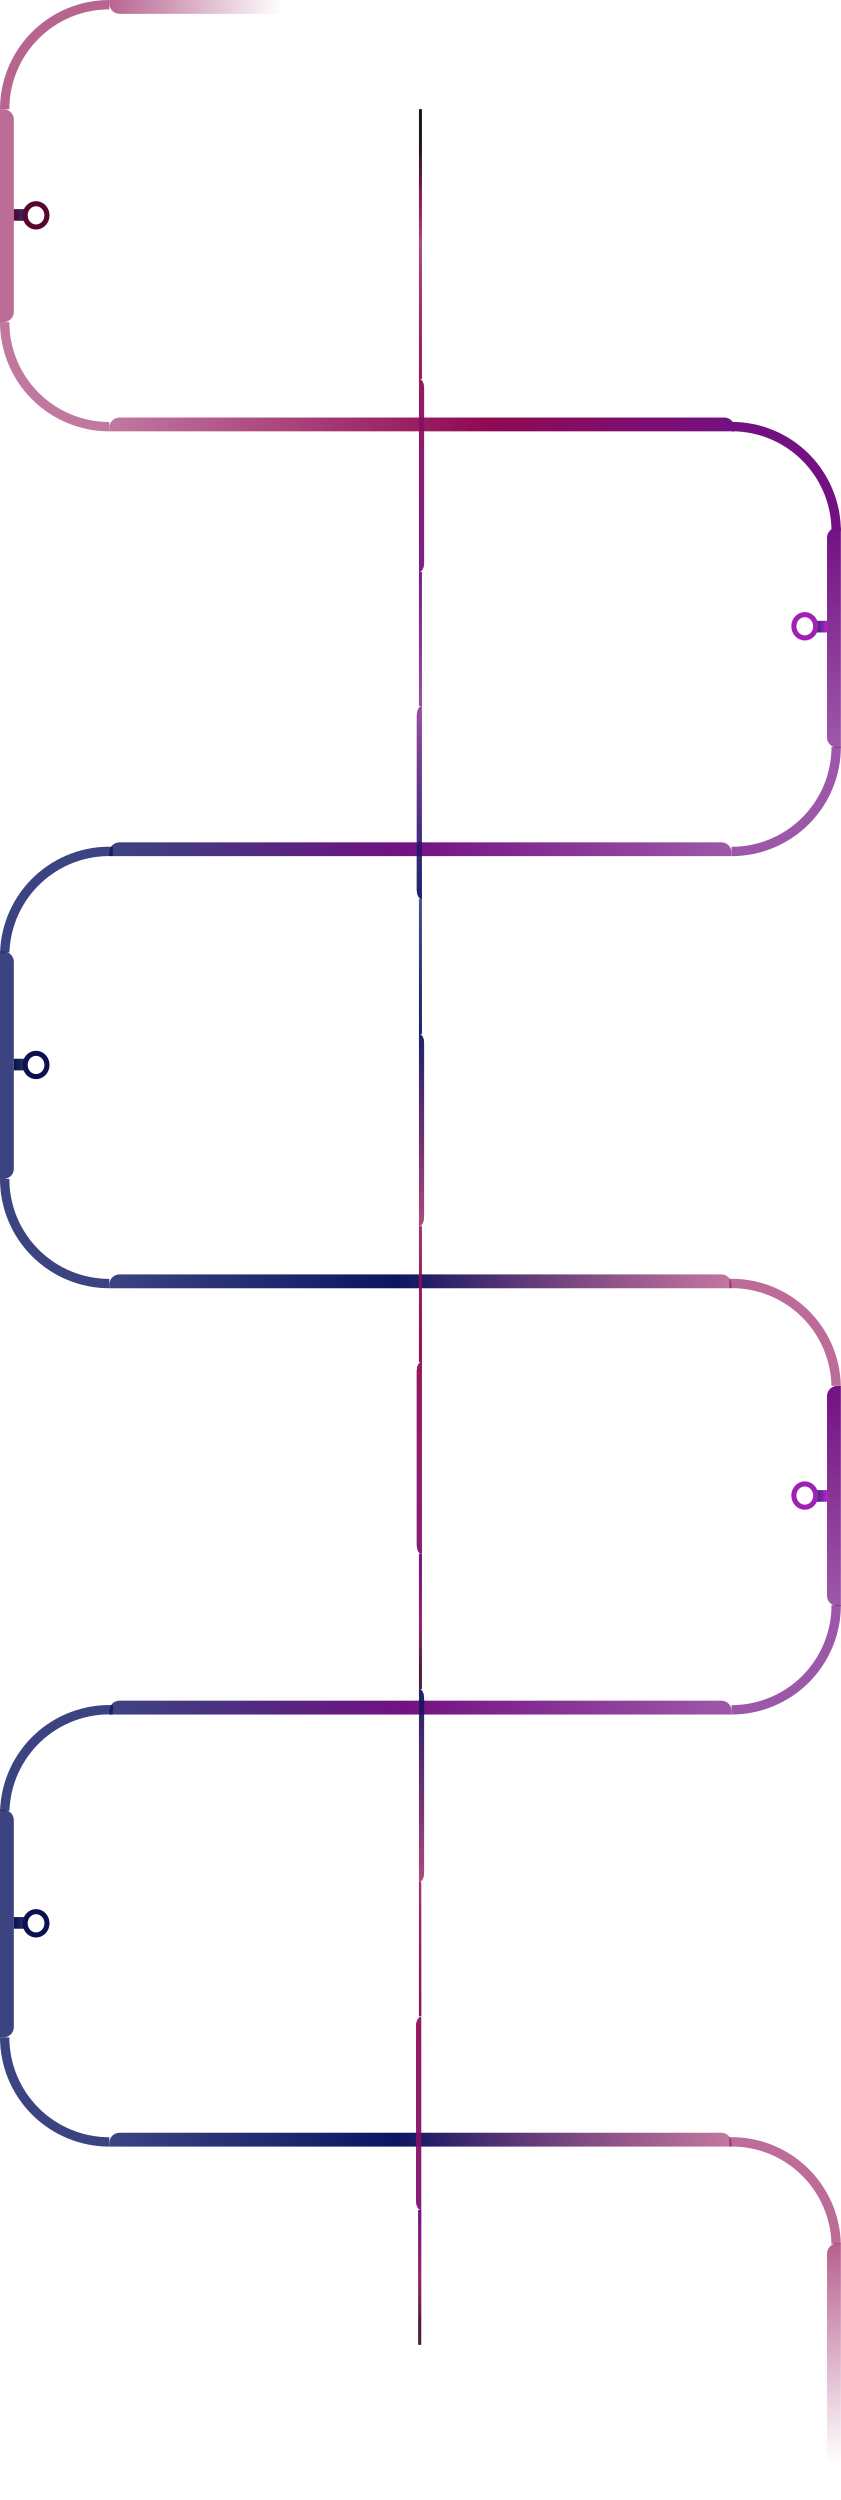
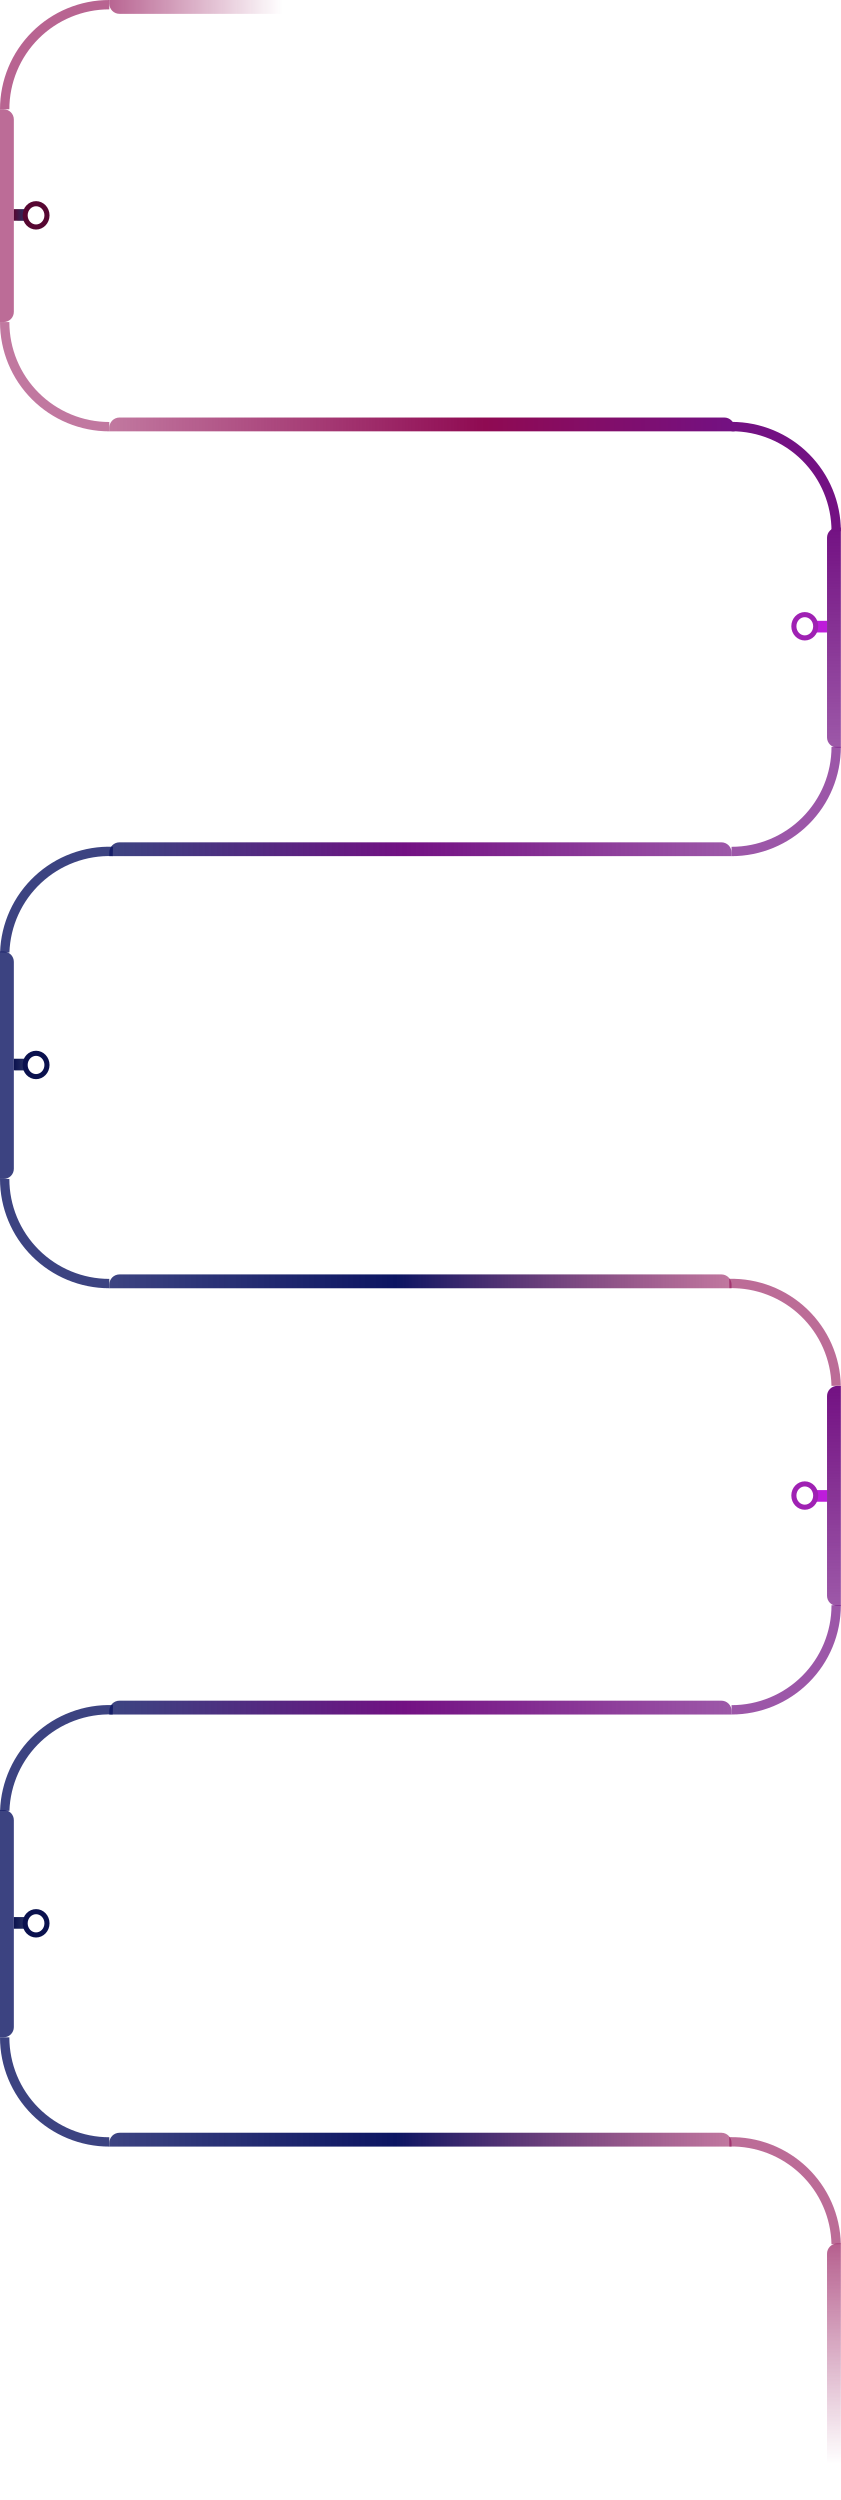
<svg xmlns="http://www.w3.org/2000/svg" width="1154" height="3431" viewBox="0 0 1154 3431" fill="none">
  <path d="M1000.73 1755.04C1040.5 1754.17 1078.99 1769.13 1107.73 1796.64C1136.46 1824.15 1153.1 1861.95 1153.96 1901.73L1141.13 1902.01C1140.33 1865.64 1125.12 1831.07 1098.85 1805.92C1072.57 1780.76 1037.37 1767.08 1001.01 1767.87L1000.73 1755.04Z" fill="#8F0A52" fill-opacity="0.6" />
  <path d="M150 1768C110.218 1768 72.064 1752.2 43.934 1724.07C15.804 1695.94 0 1657.78 0 1618H12.84C12.84 1654.38 27.291 1689.26 53.013 1714.99C78.736 1740.71 113.623 1755.16 150 1755.16V1768Z" fill="#0C1562" fill-opacity="0.8" />
  <path d="M0.09 1306.84C0.767 1287.16 5.315 1267.8 13.475 1249.87C21.634 1231.94 33.245 1215.79 47.644 1202.35C62.044 1188.91 78.95 1178.43 97.397 1171.53C115.844 1164.62 135.471 1161.41 155.158 1162.09L154.717 1174.92C136.715 1174.3 118.768 1177.23 101.9 1183.55C85.032 1189.87 69.573 1199.45 56.406 1211.74C43.239 1224.03 32.622 1238.79 25.161 1255.19C17.7 1271.58 13.541 1289.28 12.922 1307.28L0.09 1306.84Z" fill="#0C1562" fill-opacity="0.8" />
  <path d="M1154 1025C1154 1064.78 1138.2 1102.94 1110.07 1131.07C1081.94 1159.2 1043.78 1175 1004 1175V1162.16C1040.38 1162.16 1075.26 1147.71 1100.99 1121.99C1126.71 1096.26 1141.16 1061.38 1141.16 1025H1154Z" fill="#731183" fill-opacity="0.7" />
  <path d="M1004 579C1043.78 579 1081.94 594.804 1110.07 622.934C1138.2 651.064 1154 689.217 1154 729H1141.16C1141.16 692.623 1126.71 657.736 1100.99 632.013C1075.26 606.291 1040.38 591.84 1004 591.84V579Z" fill="#731183" />
  <path d="M150 592C110.218 592 72.064 576.196 43.934 548.066C15.804 519.936 0 481.783 0 442H12.84C12.84 478.377 27.291 513.264 53.013 538.987C78.736 564.709 113.623 579.16 150 579.16V592Z" fill="#8F0A52" fill-opacity="0.55" />
  <path d="M0 150C0 110.218 15.803 72.064 43.934 43.934C72.064 15.803 110.217 6.00699e-06 150 0V12.835C113.622 12.835 78.733 27.287 53.01 53.01C27.287 78.733 12.835 113.622 12.835 150H0Z" fill="#8F0A52" fill-opacity="0.63" />
  <path d="M150 0H416.5C421.747 0 426 4.253 426 9.5C426 14.747 421.747 19 416.5 19H164C156.268 19 150 12.732 150 5V0Z" fill="url(#paint0_linear_0_1)" fill-opacity="0.63" />
  <path d="M150 587C150 579.268 156.268 573 164 573H994C1001.73 573 1008 579.268 1008 587V592H150V587Z" fill="url(#paint1_linear_0_1)" />
  <path d="M150 1763C150 1755.27 156.268 1749 164 1749H990C997.732 1749 1004 1755.27 1004 1763V1768H150V1763Z" fill="url(#paint2_linear_0_1)" />
  <path d="M150 1170C150 1162.27 156.268 1156 164 1156H990C997.732 1156 1004 1162.27 1004 1170V1175H150V1170Z" fill="url(#paint3_linear_0_1)" />
  <path d="M0 442V150H5C12.732 150 19 156.268 19 164V428C19 435.732 12.732 442 5 442H0Z" fill="#8F0A52" fill-opacity="0.6" />
  <path d="M0 1618V1306H5C12.732 1306 19 1312.27 19 1320V1604C19 1611.73 12.732 1618 5 1618H0Z" fill="#0C1562" fill-opacity="0.8" />
  <path d="M1149 1026C1141.27 1026 1135 1019.73 1135 1012V738C1135 730.268 1141.27 724 1149 724H1154V1026H1149Z" fill="url(#paint4_linear_0_1)" />
  <path d="M1000.73 2933.04C1040.5 2932.17 1078.99 2947.13 1107.73 2974.64C1136.46 3002.15 1153.1 3039.95 1153.96 3079.73L1141.13 3080.01C1140.33 3043.64 1125.12 3009.07 1098.85 2983.92C1072.57 2958.76 1037.37 2945.08 1001.01 2945.87L1000.73 2933.04Z" fill="#8F0A52" fill-opacity="0.6" />
  <path d="M150 2946C110.218 2946 72.064 2930.2 43.934 2902.07C15.804 2873.94 0 2835.78 0 2796H12.84C12.84 2832.38 27.291 2867.26 53.013 2892.99C78.736 2918.71 113.623 2933.16 150 2933.16V2946Z" fill="#0C1562" fill-opacity="0.8" />
  <path d="M0.09 2484.84C0.767 2465.16 5.315 2445.8 13.475 2427.87C21.634 2409.94 33.245 2393.79 47.644 2380.35C62.044 2366.91 78.95 2356.43 97.397 2349.53C115.844 2342.62 135.471 2339.41 155.158 2340.09L154.717 2352.92C136.715 2352.3 118.768 2355.23 101.9 2361.55C85.032 2367.87 69.573 2377.45 56.406 2389.74C43.239 2402.03 32.622 2416.79 25.161 2433.19C17.7 2449.58 13.541 2467.28 12.922 2485.28L0.09 2484.84Z" fill="#0C1562" fill-opacity="0.8" />
  <path d="M1154 2203C1154 2242.78 1138.2 2280.94 1110.07 2309.07C1081.94 2337.2 1043.78 2353 1004 2353V2340.16C1040.38 2340.16 1075.26 2325.71 1100.99 2299.99C1126.71 2274.26 1141.16 2239.38 1141.16 2203H1154Z" fill="#731183" fill-opacity="0.7" />
  <path d="M150 2941C150 2933.27 156.268 2927 164 2927H990C997.732 2927 1004 2933.27 1004 2941V2946H150V2941Z" fill="url(#paint5_linear_0_1)" />
  <path d="M150 2348C150 2340.27 156.268 2334 164 2334H990C997.732 2334 1004 2340.27 1004 2348V2353H150V2348Z" fill="url(#paint6_linear_0_1)" />
  <path d="M0 2796V2484H5C12.732 2484 19 2490.27 19 2498V2782C19 2789.73 12.732 2796 5 2796H0Z" fill="#0C1562" fill-opacity="0.8" />
  <path d="M1149 2204C1141.27 2204 1135 2197.73 1135 2190V1916C1135 1908.27 1141.27 1902 1149 1902H1154V2204H1149Z" fill="url(#paint7_linear_0_1)" />
  <path d="M1149 3431C1141.27 3431 1135 3424.73 1135 3417V3093C1135 3085.27 1141.27 3079 1149 3079H1154V3431H1149Z" fill="url(#paint8_linear_0_1)" />
-   <path d="M575 785V520C578.866 520 582 525.828 582 533.016V771.983C582 779.172 578.866 785 575 785Z" fill="url(#paint9_linear_0_1)" fill-opacity="0.6" />
-   <path d="M579 335H575V520H579V335Z" fill="url(#paint10_linear_0_1)" fill-opacity="0.6" />
-   <path d="M579 335H575V150H579V335Z" fill="url(#paint11_linear_0_1)" fill-opacity="0.6" />
-   <path d="M575 1683V1419C578.866 1419 582 1424.81 582 1431.97V1670.03C582 1677.19 578.866 1683 575 1683Z" fill="url(#paint12_linear_0_1)" fill-opacity="0.6" />
-   <path d="M579 1234H575V1419H579V1234Z" fill="url(#paint13_linear_0_1)" fill-opacity="0.6" />
-   <path d="M579 1234V969C575.134 969 572 974.828 572 982.016V1220.98C572 1228.17 575.134 1234 579 1234Z" fill="url(#paint14_linear_0_1)" fill-opacity="0.6" />
-   <path d="M575 785H579V969H575V785Z" fill="url(#paint15_linear_0_1)" fill-opacity="0.6" />
-   <path d="M575 785V520C578.866 520 582 525.828 582 533.016V771.983C582 779.172 578.866 785 575 785Z" fill="url(#paint16_linear_0_1)" fill-opacity="0.6" />
-   <path d="M579 335H575V520H579V335Z" fill="url(#paint17_linear_0_1)" fill-opacity="0.6" />
-   <path d="M579 335H575V150H579V335Z" fill="url(#paint18_linear_0_1)" fill-opacity="0.6" />
-   <path d="M575 1683V1419C578.866 1419 582 1424.81 582 1431.97V1670.03C582 1677.19 578.866 1683 575 1683Z" fill="url(#paint19_linear_0_1)" fill-opacity="0.6" />
-   <path d="M579 1234H575V1419H579V1234Z" fill="url(#paint20_linear_0_1)" fill-opacity="0.6" />
-   <path d="M579 1234V969C575.134 969 572 974.828 572 982.016V1220.98C572 1228.17 575.134 1234 579 1234Z" fill="url(#paint21_linear_0_1)" fill-opacity="0.6" />
-   <path d="M575 785H579V969H575V785Z" fill="url(#paint22_linear_0_1)" fill-opacity="0.6" />
-   <path d="M579 2133V1869C575.134 1869 572 1874.81 572 1881.97V2120.03C572 2127.18 575.134 2133 579 2133Z" fill="#8F0A52" fill-opacity="0.6" />
-   <path d="M575 1683H579V1869H575V1683Z" fill="url(#paint23_linear_0_1)" fill-opacity="0.6" />
-   <path d="M575 1683H579V1869H575V1683Z" fill="url(#paint24_linear_0_1)" fill-opacity="0.6" />
-   <path d="M575 2133H579V2318H575V2133Z" fill="url(#paint25_linear_0_1)" fill-opacity="0.6" />
-   <path d="M575 2133H579V2318H575V2133Z" fill="url(#paint26_linear_0_1)" fill-opacity="0.6" />
-   <path d="M575 785V520C578.866 520 582 525.828 582 533.016V771.983C582 779.172 578.866 785 575 785Z" fill="url(#paint27_linear_0_1)" fill-opacity="0.6" />
-   <path d="M579 335H575V520H579V335Z" fill="url(#paint28_linear_0_1)" fill-opacity="0.6" />
-   <path d="M579 335H575V150H579V335Z" fill="url(#paint29_linear_0_1)" fill-opacity="0.6" />
-   <path d="M575 1683V1419C578.866 1419 582 1424.81 582 1431.97V1670.03C582 1677.19 578.866 1683 575 1683Z" fill="url(#paint30_linear_0_1)" fill-opacity="0.6" />
-   <path d="M579 1234H575V1419H579V1234Z" fill="url(#paint31_linear_0_1)" fill-opacity="0.6" />
-   <path d="M579 1234V969C575.134 969 572 974.828 572 982.016V1220.98C572 1228.17 575.134 1234 579 1234Z" fill="url(#paint32_linear_0_1)" fill-opacity="0.6" />
-   <path d="M575 785H579V969H575V785Z" fill="url(#paint33_linear_0_1)" fill-opacity="0.6" />
-   <path d="M579 2133V1869C575.134 1869 572 1874.81 572 1881.97V2120.03C572 2127.18 575.134 2133 579 2133Z" fill="#8F0A52" fill-opacity="0.6" />
-   <path d="M575 1683H579V1869H575V1683Z" fill="url(#paint34_linear_0_1)" fill-opacity="0.6" />
-   <path d="M575 1683H579V1869H575V1683Z" fill="url(#paint35_linear_0_1)" fill-opacity="0.6" />
-   <path d="M575 2583V2318C578.866 2318 582 2323.82 582 2331.02V2570C582 2577.18 578.866 2583 575 2583Z" fill="url(#paint36_linear_0_1)" fill-opacity="0.6" />
-   <path d="M575 2583V2318C578.866 2318 582 2323.82 582 2331.02V2570C582 2577.18 578.866 2583 575 2583Z" fill="url(#paint37_linear_0_1)" fill-opacity="0.6" />
-   <path d="M575 2583H578V2767H575V2583Z" fill="url(#paint38_linear_0_1)" fill-opacity="0.6" />
-   <path d="M575 2583H578V2767H575V2583Z" fill="url(#paint39_linear_0_1)" fill-opacity="0.6" />
-   <path d="M575 2583V2318C578.866 2318 582 2323.82 582 2331.02V2570C582 2577.18 578.866 2583 575 2583Z" fill="url(#paint40_linear_0_1)" fill-opacity="0.6" />
-   <path d="M575 2583H578V2767H575V2583Z" fill="url(#paint41_linear_0_1)" fill-opacity="0.6" />
-   <path d="M575 2583H578V2767H575V2583Z" fill="url(#paint42_linear_0_1)" fill-opacity="0.6" />
-   <path d="M575 2133H579V2318H575V2133Z" fill="url(#paint43_linear_0_1)" fill-opacity="0.6" />
-   <path d="M575 2133H579V2318H575V2133Z" fill="url(#paint44_linear_0_1)" fill-opacity="0.6" />
-   <path d="M579 2133V1869C575.134 1869 572 1874.81 572 1881.97V2120.03C572 2127.18 575.134 2133 579 2133Z" fill="url(#paint45_linear_0_1)" fill-opacity="0.6" />
-   <path d="M578 3033V2768C574.134 2768 571 2773.82 571 2781.02V3019.98C571 3027.16 574.134 3033 578 3033Z" fill="#8F0A52" fill-opacity="0.6" />
-   <path d="M574 3033H578V3218H574V3033Z" fill="url(#paint46_linear_0_1)" fill-opacity="0.6" />
-   <path d="M574 3033H578V3218H574V3033Z" fill="url(#paint47_linear_0_1)" fill-opacity="0.6" />
-   <path d="M578 3033V2768C574.134 2768 571 2773.82 571 2781.02V3019.98C571 3027.16 574.134 3033 578 3033Z" fill="#8F0A52" fill-opacity="0.6" />
-   <path d="M574 3033H578V3218H574V3033Z" fill="url(#paint48_linear_0_1)" fill-opacity="0.6" />
-   <path d="M574 3033H578V3218H574V3033Z" fill="url(#paint49_linear_0_1)" fill-opacity="0.6" />
-   <path d="M578 3033V2768C574.134 2768 571 2773.82 571 2781.02V3019.98C571 3027.16 574.134 3033 578 3033Z" fill="url(#paint50_linear_0_1)" fill-opacity="0.6" />
-   <line x1="1120" y1="860" x2="1135" y2="860" stroke="url(#paint51_linear_0_1)" stroke-width="16" />
-   <path d="M1119.5 859.5C1119.5 868.512 1112.61 875.5 1104.5 875.5C1096.39 875.5 1089.5 868.512 1089.5 859.5C1089.5 850.488 1096.39 843.5 1104.5 843.5C1112.61 843.5 1119.5 850.488 1119.5 859.5Z" stroke="url(#paint52_linear_0_1)" stroke-width="7" />
-   <line x1="1120" y1="2053" x2="1135" y2="2053" stroke="url(#paint53_linear_0_1)" stroke-width="16" />
-   <path d="M1119.5 2052.5C1119.5 2061.51 1112.61 2068.5 1104.5 2068.5C1096.39 2068.5 1089.5 2061.51 1089.5 2052.5C1089.5 2043.49 1096.39 2036.5 1104.5 2036.5C1112.61 2036.5 1119.5 2043.49 1119.5 2052.5Z" stroke="url(#paint54_linear_0_1)" stroke-width="7" />
-   <line x1="33.979" y1="295.008" x2="18.979" y2="294.969" stroke="url(#paint55_linear_0_1)" stroke-width="16" />
-   <path d="M34.477 295.509C34.5 286.496 41.405 279.527 49.518 279.548C57.631 279.569 64.5 286.574 64.477 295.587C64.453 304.599 57.548 311.569 49.435 311.548C41.322 311.526 34.453 304.521 34.477 295.509Z" stroke="url(#paint56_linear_0_1)" stroke-width="7" />
-   <line x1="33.979" y1="1461.01" x2="18.979" y2="1460.97" stroke="url(#paint57_linear_0_1)" stroke-width="16" />
-   <path d="M34.477 1461.51C34.5 1452.5 41.405 1445.53 49.518 1445.55C57.631 1445.57 64.5 1452.57 64.477 1461.59C64.453 1470.6 57.548 1477.57 49.435 1477.55C41.322 1477.53 34.453 1470.52 34.477 1461.51Z" stroke="url(#paint58_linear_0_1)" stroke-width="7" />
-   <line x1="33.979" y1="2639.01" x2="18.979" y2="2638.97" stroke="url(#paint59_linear_0_1)" stroke-width="16" />
-   <path d="M34.477 2639.51C34.5 2630.5 41.405 2623.53 49.518 2623.55C57.631 2623.57 64.5 2630.57 64.477 2639.59C64.453 2648.6 57.548 2655.57 49.435 2655.55C41.322 2655.53 34.453 2648.52 34.477 2639.51Z" stroke="url(#paint60_linear_0_1)" stroke-width="7" />
+   <path d="M1120 860H1135" stroke="url(#paint9_linear_0_1)" stroke-width="16" />
+   <path d="M1119.5 859.5C1119.5 868.512 1112.61 875.5 1104.5 875.5C1096.39 875.5 1089.5 868.512 1089.5 859.5C1089.5 850.488 1096.39 843.5 1104.5 843.5C1112.61 843.5 1119.5 850.488 1119.5 859.5Z" stroke="url(#paint10_linear_0_1)" stroke-width="7" />
+   <path d="M1120 2053H1135" stroke="url(#paint11_linear_0_1)" stroke-width="16" />
+   <path d="M1119.5 2052.5C1119.5 2061.51 1112.61 2068.5 1104.5 2068.5C1096.39 2068.5 1089.5 2061.51 1089.5 2052.5C1089.5 2043.49 1096.39 2036.5 1104.5 2036.5C1112.61 2036.5 1119.5 2043.49 1119.5 2052.5Z" stroke="url(#paint12_linear_0_1)" stroke-width="7" />
+   <path d="M33.98 295.008L18.98 294.969" stroke="url(#paint13_linear_0_1)" stroke-width="16" />
+   <path d="M34.477 295.509C34.5 286.496 41.405 279.527 49.518 279.548C57.631 279.569 64.5 286.574 64.477 295.587C64.453 304.599 57.548 311.569 49.435 311.548C41.322 311.526 34.453 304.521 34.477 295.509Z" stroke="url(#paint14_linear_0_1)" stroke-width="7" />
+   <path d="M33.98 1461.01L18.98 1460.97" stroke="url(#paint15_linear_0_1)" stroke-width="16" />
+   <path d="M34.477 1461.51C34.5 1452.5 41.405 1445.53 49.518 1445.55C57.631 1445.57 64.5 1452.57 64.477 1461.59C64.453 1470.6 57.548 1477.57 49.435 1477.55C41.322 1477.53 34.453 1470.52 34.477 1461.51Z" stroke="url(#paint16_linear_0_1)" stroke-width="7" />
+   <path d="M33.98 2639.01L18.98 2638.97" stroke="url(#paint17_linear_0_1)" stroke-width="16" />
+   <path d="M34.477 2639.51C34.5 2630.5 41.405 2623.53 49.518 2623.55C57.631 2623.57 64.5 2630.57 64.477 2639.59C64.453 2648.6 57.548 2655.57 49.435 2655.55C41.322 2655.53 34.453 2648.52 34.477 2639.51Z" stroke="url(#paint18_linear_0_1)" stroke-width="7" />
  <defs>
    <linearGradient id="paint0_linear_0_1" x1="150" y1="9.5" x2="426" y2="9.5" gradientUnits="userSpaceOnUse">
      <stop stop-color="#8F0A52" />
      <stop offset="0.86" stop-color="#8F0A52" stop-opacity="0" />
    </linearGradient>
    <linearGradient id="paint1_linear_0_1" x1="150" y1="582.5" x2="1008" y2="582.5" gradientUnits="userSpaceOnUse">
      <stop stop-color="#8F0A52" stop-opacity="0.55" />
      <stop offset="0.601" stop-color="#8F0A52" />
      <stop offset="1" stop-color="#731183" />
    </linearGradient>
    <linearGradient id="paint2_linear_0_1" x1="150" y1="1758.5" x2="1004" y2="1758.5" gradientUnits="userSpaceOnUse">
      <stop stop-color="#0C1562" stop-opacity="0.8" />
      <stop offset="0.46" stop-color="#0C1562" />
      <stop offset="1" stop-color="#8F0A52" stop-opacity="0.55" />
    </linearGradient>
    <linearGradient id="paint3_linear_0_1" x1="150" y1="1165.5" x2="1004" y2="1165.5" gradientUnits="userSpaceOnUse">
      <stop stop-color="#0C1562" stop-opacity="0.8" />
      <stop offset="0.475" stop-color="#731183" />
      <stop offset="1" stop-color="#731183" stop-opacity="0.7" />
    </linearGradient>
    <linearGradient id="paint4_linear_0_1" x1="1144.5" y1="724" x2="1144.5" y2="1026" gradientUnits="userSpaceOnUse">
      <stop stop-color="#731183" />
      <stop offset="1" stop-color="#731183" stop-opacity="0.7" />
    </linearGradient>
    <linearGradient id="paint5_linear_0_1" x1="150" y1="2936.5" x2="1004" y2="2936.5" gradientUnits="userSpaceOnUse">
      <stop stop-color="#0C1562" stop-opacity="0.8" />
      <stop offset="0.46" stop-color="#0C1562" />
      <stop offset="1" stop-color="#8F0A52" stop-opacity="0.55" />
    </linearGradient>
    <linearGradient id="paint6_linear_0_1" x1="150" y1="2343.5" x2="1004" y2="2343.5" gradientUnits="userSpaceOnUse">
      <stop stop-color="#0C1562" stop-opacity="0.8" />
      <stop offset="0.475" stop-color="#731183" />
      <stop offset="1" stop-color="#731183" stop-opacity="0.7" />
    </linearGradient>
    <linearGradient id="paint7_linear_0_1" x1="1144.5" y1="1902" x2="1144.5" y2="2204" gradientUnits="userSpaceOnUse">
      <stop stop-color="#731183" />
      <stop offset="1" stop-color="#731183" stop-opacity="0.7" />
    </linearGradient>
    <linearGradient id="paint8_linear_0_1" x1="1144.5" y1="3079" x2="1144.5" y2="3431" gradientUnits="userSpaceOnUse">
      <stop stop-color="#8F0A52" stop-opacity="0.65" />
      <stop offset="0.86" stop-color="#8F0A52" stop-opacity="0" />
    </linearGradient>
-     <linearGradient id="paint9_linear_0_1" x1="578.5" y1="520" x2="578.5" y2="785" gradientUnits="userSpaceOnUse">
-       <stop stop-color="#8F0A52" stop-opacity="0.6" />
-       <stop offset="0" stop-color="#8F0A52" />
-       <stop offset="1" stop-color="#731183" />
-     </linearGradient>
-     <linearGradient id="paint10_linear_0_1" x1="577" y1="335" x2="577" y2="520" gradientUnits="userSpaceOnUse">
-       <stop stop-color="#8F0A52" stop-opacity="0.6" />
-       <stop offset="1" stop-color="#8F0A52" />
-       <stop offset="1" stop-color="#731183" />
-     </linearGradient>
-     <linearGradient id="paint11_linear_0_1" x1="577" y1="335" x2="577" y2="150" gradientUnits="userSpaceOnUse">
-       <stop stop-color="#8F0A52" stop-opacity="0.6" />
-       <stop offset="0.481" stop-color="#8F0A52" />
-       <stop offset="1" stop-color="#090909" />
-     </linearGradient>
-     <linearGradient id="paint12_linear_0_1" x1="578.5" y1="1419" x2="578.5" y2="1683" gradientUnits="userSpaceOnUse">
-       <stop stop-color="#0C1562" />
-       <stop offset="1" stop-color="#8F0A52" stop-opacity="0.6" />
-     </linearGradient>
-     <linearGradient id="paint13_linear_0_1" x1="577" y1="1234" x2="577" y2="1419" gradientUnits="userSpaceOnUse">
-       <stop stop-color="#0C1562" stop-opacity="0.6" />
-       <stop offset="1" stop-color="#0C1562" />
-     </linearGradient>
-     <linearGradient id="paint14_linear_0_1" x1="575.5" y1="969" x2="575.5" y2="1234" gradientUnits="userSpaceOnUse">
-       <stop stop-color="#731183" stop-opacity="0.6" />
-       <stop offset="1" stop-color="#0C1562" />
-     </linearGradient>
-     <linearGradient id="paint15_linear_0_1" x1="577" y1="969" x2="577" y2="785" gradientUnits="userSpaceOnUse">
-       <stop stop-color="#731183" stop-opacity="0.6" />
-       <stop offset="1" stop-color="#731183" />
-     </linearGradient>
-     <linearGradient id="paint16_linear_0_1" x1="578.5" y1="520" x2="578.5" y2="785" gradientUnits="userSpaceOnUse">
-       <stop stop-color="#8F0A52" stop-opacity="0.6" />
-       <stop offset="0" stop-color="#8F0A52" />
-       <stop offset="1" stop-color="#731183" />
-     </linearGradient>
-     <linearGradient id="paint17_linear_0_1" x1="577" y1="335" x2="577" y2="520" gradientUnits="userSpaceOnUse">
-       <stop stop-color="#8F0A52" stop-opacity="0.6" />
-       <stop offset="1" stop-color="#8F0A52" />
-       <stop offset="1" stop-color="#731183" />
-     </linearGradient>
-     <linearGradient id="paint18_linear_0_1" x1="577" y1="335" x2="577" y2="150" gradientUnits="userSpaceOnUse">
-       <stop stop-color="#8F0A52" stop-opacity="0.6" />
-       <stop offset="0.296" stop-color="#8F0A52" />
-       <stop offset="0.721" stop-color="#090909" />
-     </linearGradient>
-     <linearGradient id="paint19_linear_0_1" x1="578.5" y1="1419" x2="578.5" y2="1683" gradientUnits="userSpaceOnUse">
-       <stop stop-color="#0C1562" />
-       <stop offset="1" stop-color="#8F0A52" stop-opacity="0.6" />
-     </linearGradient>
-     <linearGradient id="paint20_linear_0_1" x1="577" y1="1234" x2="577" y2="1419" gradientUnits="userSpaceOnUse">
-       <stop stop-color="#0C1562" stop-opacity="0.6" />
-       <stop offset="1" stop-color="#0C1562" />
-     </linearGradient>
-     <linearGradient id="paint21_linear_0_1" x1="575.5" y1="969" x2="575.5" y2="1234" gradientUnits="userSpaceOnUse">
-       <stop stop-color="#731183" stop-opacity="0.6" />
-       <stop offset="1" stop-color="#0C1562" />
-     </linearGradient>
-     <linearGradient id="paint22_linear_0_1" x1="577" y1="969" x2="577" y2="785" gradientUnits="userSpaceOnUse">
-       <stop stop-color="#731183" stop-opacity="0.6" />
-       <stop offset="1" stop-color="#731183" />
-     </linearGradient>
-     <linearGradient id="paint23_linear_0_1" x1="577" y1="1869" x2="577" y2="1683" gradientUnits="userSpaceOnUse">
-       <stop stop-color="#8F0A52" />
-       <stop offset="1" stop-color="#8F0A52" stop-opacity="0.6" />
-     </linearGradient>
-     <linearGradient id="paint24_linear_0_1" x1="577" y1="1869" x2="577" y2="1683" gradientUnits="userSpaceOnUse">
-       <stop stop-color="#8F0A52" />
-       <stop offset="1" stop-color="#8F0A52" stop-opacity="0.6" />
-     </linearGradient>
-     <linearGradient id="paint25_linear_0_1" x1="577" y1="2318" x2="577" y2="2133" gradientUnits="userSpaceOnUse">
-       <stop stop-color="#8F0A52" stop-opacity="0.6" />
-       <stop offset="1" stop-color="#731183" />
-     </linearGradient>
-     <linearGradient id="paint26_linear_0_1" x1="577" y1="2318" x2="577" y2="2133" gradientUnits="userSpaceOnUse">
-       <stop stop-color="#8F0A52" stop-opacity="0.6" />
-       <stop offset="1" stop-color="#731183" />
-     </linearGradient>
-     <linearGradient id="paint27_linear_0_1" x1="578.5" y1="520" x2="578.5" y2="785" gradientUnits="userSpaceOnUse">
-       <stop stop-color="#8F0A52" stop-opacity="0.6" />
-       <stop offset="0" stop-color="#8F0A52" />
-       <stop offset="1" stop-color="#731183" />
-     </linearGradient>
-     <linearGradient id="paint28_linear_0_1" x1="577" y1="335" x2="577" y2="520" gradientUnits="userSpaceOnUse">
-       <stop stop-color="#8F0A52" stop-opacity="0.6" />
-       <stop offset="1" stop-color="#8F0A52" />
-       <stop offset="1" stop-color="#731183" />
-     </linearGradient>
-     <linearGradient id="paint29_linear_0_1" x1="577" y1="335" x2="577" y2="150" gradientUnits="userSpaceOnUse">
-       <stop stop-color="#8F0A52" stop-opacity="0.6" />
-       <stop offset="0.296" stop-color="#8F0A52" />
-       <stop offset="0.721" stop-color="#090909" />
-     </linearGradient>
-     <linearGradient id="paint30_linear_0_1" x1="578.5" y1="1419" x2="578.5" y2="1683" gradientUnits="userSpaceOnUse">
-       <stop stop-color="#0C1562" />
-       <stop offset="1" stop-color="#8F0A52" stop-opacity="0.6" />
-     </linearGradient>
-     <linearGradient id="paint31_linear_0_1" x1="577" y1="1234" x2="577" y2="1419" gradientUnits="userSpaceOnUse">
-       <stop stop-color="#0C1562" stop-opacity="0.6" />
-       <stop offset="1" stop-color="#0C1562" />
-     </linearGradient>
-     <linearGradient id="paint32_linear_0_1" x1="575.5" y1="969" x2="575.5" y2="1234" gradientUnits="userSpaceOnUse">
-       <stop stop-color="#731183" stop-opacity="0.6" />
-       <stop offset="1" stop-color="#0C1562" />
-     </linearGradient>
-     <linearGradient id="paint33_linear_0_1" x1="577" y1="969" x2="577" y2="785" gradientUnits="userSpaceOnUse">
-       <stop stop-color="#731183" stop-opacity="0.6" />
-       <stop offset="1" stop-color="#731183" />
-     </linearGradient>
-     <linearGradient id="paint34_linear_0_1" x1="577" y1="1869" x2="577" y2="1683" gradientUnits="userSpaceOnUse">
-       <stop stop-color="#8F0A52" />
-       <stop offset="1" stop-color="#8F0A52" stop-opacity="0.6" />
-     </linearGradient>
-     <linearGradient id="paint35_linear_0_1" x1="577" y1="1869" x2="577" y2="1683" gradientUnits="userSpaceOnUse">
-       <stop stop-color="#8F0A52" />
-       <stop offset="1" stop-color="#8F0A52" stop-opacity="0.6" />
-     </linearGradient>
-     <linearGradient id="paint36_linear_0_1" x1="578.5" y1="2318" x2="578.5" y2="2583" gradientUnits="userSpaceOnUse">
-       <stop stop-color="#0C1562" />
-       <stop offset="1" stop-color="#8F0A52" stop-opacity="0.6" />
-     </linearGradient>
-     <linearGradient id="paint37_linear_0_1" x1="578.5" y1="2318" x2="578.5" y2="2583" gradientUnits="userSpaceOnUse">
-       <stop stop-color="#0C1562" />
-       <stop offset="1" stop-color="#8F0A52" stop-opacity="0.6" />
-     </linearGradient>
-     <linearGradient id="paint38_linear_0_1" x1="576.5" y1="2767" x2="576.5" y2="2583" gradientUnits="userSpaceOnUse">
-       <stop stop-color="#8F0A52" />
-       <stop offset="1" stop-color="#8F0A52" stop-opacity="0.6" />
-     </linearGradient>
-     <linearGradient id="paint39_linear_0_1" x1="576.5" y1="2767" x2="576.5" y2="2583" gradientUnits="userSpaceOnUse">
-       <stop stop-color="#8F0A52" />
-       <stop offset="1" stop-color="#8F0A52" stop-opacity="0.6" />
-     </linearGradient>
-     <linearGradient id="paint40_linear_0_1" x1="578.5" y1="2318" x2="578.5" y2="2583" gradientUnits="userSpaceOnUse">
-       <stop stop-color="#0C1562" />
-       <stop offset="1" stop-color="#8F0A52" stop-opacity="0.6" />
-     </linearGradient>
-     <linearGradient id="paint41_linear_0_1" x1="576.5" y1="2767" x2="576.5" y2="2583" gradientUnits="userSpaceOnUse">
-       <stop stop-color="#8F0A52" />
-       <stop offset="1" stop-color="#8F0A52" stop-opacity="0.6" />
-     </linearGradient>
-     <linearGradient id="paint42_linear_0_1" x1="576.5" y1="2767" x2="576.5" y2="2583" gradientUnits="userSpaceOnUse">
-       <stop stop-color="#8F0A52" />
-       <stop offset="1" stop-color="#8F0A52" stop-opacity="0.6" />
-     </linearGradient>
-     <linearGradient id="paint43_linear_0_1" x1="577" y1="2318" x2="577" y2="2133" gradientUnits="userSpaceOnUse">
-       <stop stop-color="#8F0A52" stop-opacity="0.6" />
-       <stop offset="1" stop-color="#731183" />
-     </linearGradient>
-     <linearGradient id="paint44_linear_0_1" x1="577" y1="2318" x2="577" y2="2133" gradientUnits="userSpaceOnUse">
-       <stop offset="0.161" stop-color="#090909" />
-       <stop offset="0.501" stop-color="#8F0A52" stop-opacity="0.6" />
-       <stop offset="1" stop-color="#731183" />
-     </linearGradient>
-     <linearGradient id="paint45_linear_0_1" x1="575.5" y1="1869" x2="575.5" y2="2133" gradientUnits="userSpaceOnUse">
-       <stop stop-color="#8F0A52" stop-opacity="0.6" />
-       <stop offset="0" stop-color="#8F0A52" />
-       <stop offset="1" stop-color="#731183" />
-     </linearGradient>
-     <linearGradient id="paint46_linear_0_1" x1="576" y1="3218" x2="576" y2="3033" gradientUnits="userSpaceOnUse">
-       <stop stop-color="#8F0A52" stop-opacity="0.6" />
-       <stop offset="1" stop-color="#731183" />
-     </linearGradient>
-     <linearGradient id="paint47_linear_0_1" x1="576" y1="3218" x2="576" y2="3033" gradientUnits="userSpaceOnUse">
-       <stop stop-color="#8F0A52" stop-opacity="0.6" />
-       <stop offset="1" stop-color="#731183" />
-     </linearGradient>
-     <linearGradient id="paint48_linear_0_1" x1="576" y1="3218" x2="576" y2="3033" gradientUnits="userSpaceOnUse">
-       <stop stop-color="#8F0A52" stop-opacity="0.6" />
-       <stop offset="1" stop-color="#731183" />
-     </linearGradient>
-     <linearGradient id="paint49_linear_0_1" x1="576" y1="3218" x2="576" y2="3033" gradientUnits="userSpaceOnUse">
-       <stop offset="0.161" stop-color="#090909" />
-       <stop offset="0.501" stop-color="#8F0A52" stop-opacity="0.6" />
-       <stop offset="1" stop-color="#731183" />
-     </linearGradient>
-     <linearGradient id="paint50_linear_0_1" x1="574.5" y1="2768" x2="574.5" y2="3033" gradientUnits="userSpaceOnUse">
-       <stop stop-color="#8F0A52" stop-opacity="0.6" />
-       <stop offset="0" stop-color="#8F0A52" />
-       <stop offset="1" stop-color="#731183" />
-     </linearGradient>
-     <linearGradient id="paint51_linear_0_1" x1="1120" y1="868.5" x2="1135" y2="868.5" gradientUnits="userSpaceOnUse">
+     <linearGradient id="paint9_linear_0_1" x1="-nan" y1="-nan" x2="-nan" y2="-nan" gradientUnits="userSpaceOnUse">
      <stop stop-color="#273062" />
      <stop offset="1" stop-color="#C11CDD" />
    </linearGradient>
-     <linearGradient id="paint52_linear_0_1" x1="1104.5" y1="840" x2="1104.5" y2="879" gradientUnits="userSpaceOnUse">
+     <linearGradient id="paint10_linear_0_1" x1="1104.5" y1="840" x2="1104.5" y2="879" gradientUnits="userSpaceOnUse">
      <stop offset="1" stop-color="#9F21B3" />
    </linearGradient>
-     <linearGradient id="paint53_linear_0_1" x1="1120" y1="2061.5" x2="1135" y2="2061.5" gradientUnits="userSpaceOnUse">
+     <linearGradient id="paint11_linear_0_1" x1="-nan" y1="-nan" x2="-nan" y2="-nan" gradientUnits="userSpaceOnUse">
      <stop stop-color="#273062" />
      <stop offset="1" stop-color="#C11CDD" />
    </linearGradient>
-     <linearGradient id="paint54_linear_0_1" x1="1104.5" y1="2033" x2="1104.5" y2="2072" gradientUnits="userSpaceOnUse">
+     <linearGradient id="paint12_linear_0_1" x1="1104.5" y1="2033" x2="1104.5" y2="2072" gradientUnits="userSpaceOnUse">
      <stop offset="1" stop-color="#9F21B3" />
    </linearGradient>
-     <linearGradient id="paint55_linear_0_1" x1="34.001" y1="286.508" x2="19.001" y2="286.469" gradientUnits="userSpaceOnUse">
+     <linearGradient id="paint13_linear_0_1" x1="34.003" y1="286.507" x2="19.003" y2="286.468" gradientUnits="userSpaceOnUse">
      <stop stop-color="#273062" />
      <stop offset="1" stop-color="#560631" />
    </linearGradient>
-     <linearGradient id="paint56_linear_0_1" x1="49.426" y1="315.048" x2="49.527" y2="276.048" gradientUnits="userSpaceOnUse">
+     <linearGradient id="paint14_linear_0_1" x1="49.426" y1="315.048" x2="49.527" y2="276.048" gradientUnits="userSpaceOnUse">
      <stop offset="1" stop-color="#560631" />
    </linearGradient>
-     <linearGradient id="paint57_linear_0_1" x1="34.001" y1="1452.51" x2="19.001" y2="1452.47" gradientUnits="userSpaceOnUse">
+     <linearGradient id="paint15_linear_0_1" x1="34.003" y1="1452.5" x2="19.003" y2="1452.46" gradientUnits="userSpaceOnUse">
      <stop stop-color="#273062" />
      <stop offset="1" stop-color="#0A114E" />
    </linearGradient>
-     <linearGradient id="paint58_linear_0_1" x1="49.426" y1="1481.05" x2="49.527" y2="1442.05" gradientUnits="userSpaceOnUse">
+     <linearGradient id="paint16_linear_0_1" x1="49.426" y1="1481.05" x2="49.527" y2="1442.05" gradientUnits="userSpaceOnUse">
      <stop offset="1" stop-color="#0A114E" />
    </linearGradient>
-     <linearGradient id="paint59_linear_0_1" x1="34.001" y1="2630.51" x2="19.001" y2="2630.47" gradientUnits="userSpaceOnUse">
+     <linearGradient id="paint17_linear_0_1" x1="34.003" y1="2630.5" x2="19.003" y2="2630.46" gradientUnits="userSpaceOnUse">
      <stop stop-color="#273062" />
      <stop offset="1" stop-color="#0A114E" />
    </linearGradient>
-     <linearGradient id="paint60_linear_0_1" x1="49.426" y1="2659.05" x2="49.527" y2="2620.05" gradientUnits="userSpaceOnUse">
+     <linearGradient id="paint18_linear_0_1" x1="49.426" y1="2659.05" x2="49.527" y2="2620.05" gradientUnits="userSpaceOnUse">
      <stop offset="1" stop-color="#0A114E" />
    </linearGradient>
  </defs>
</svg>
